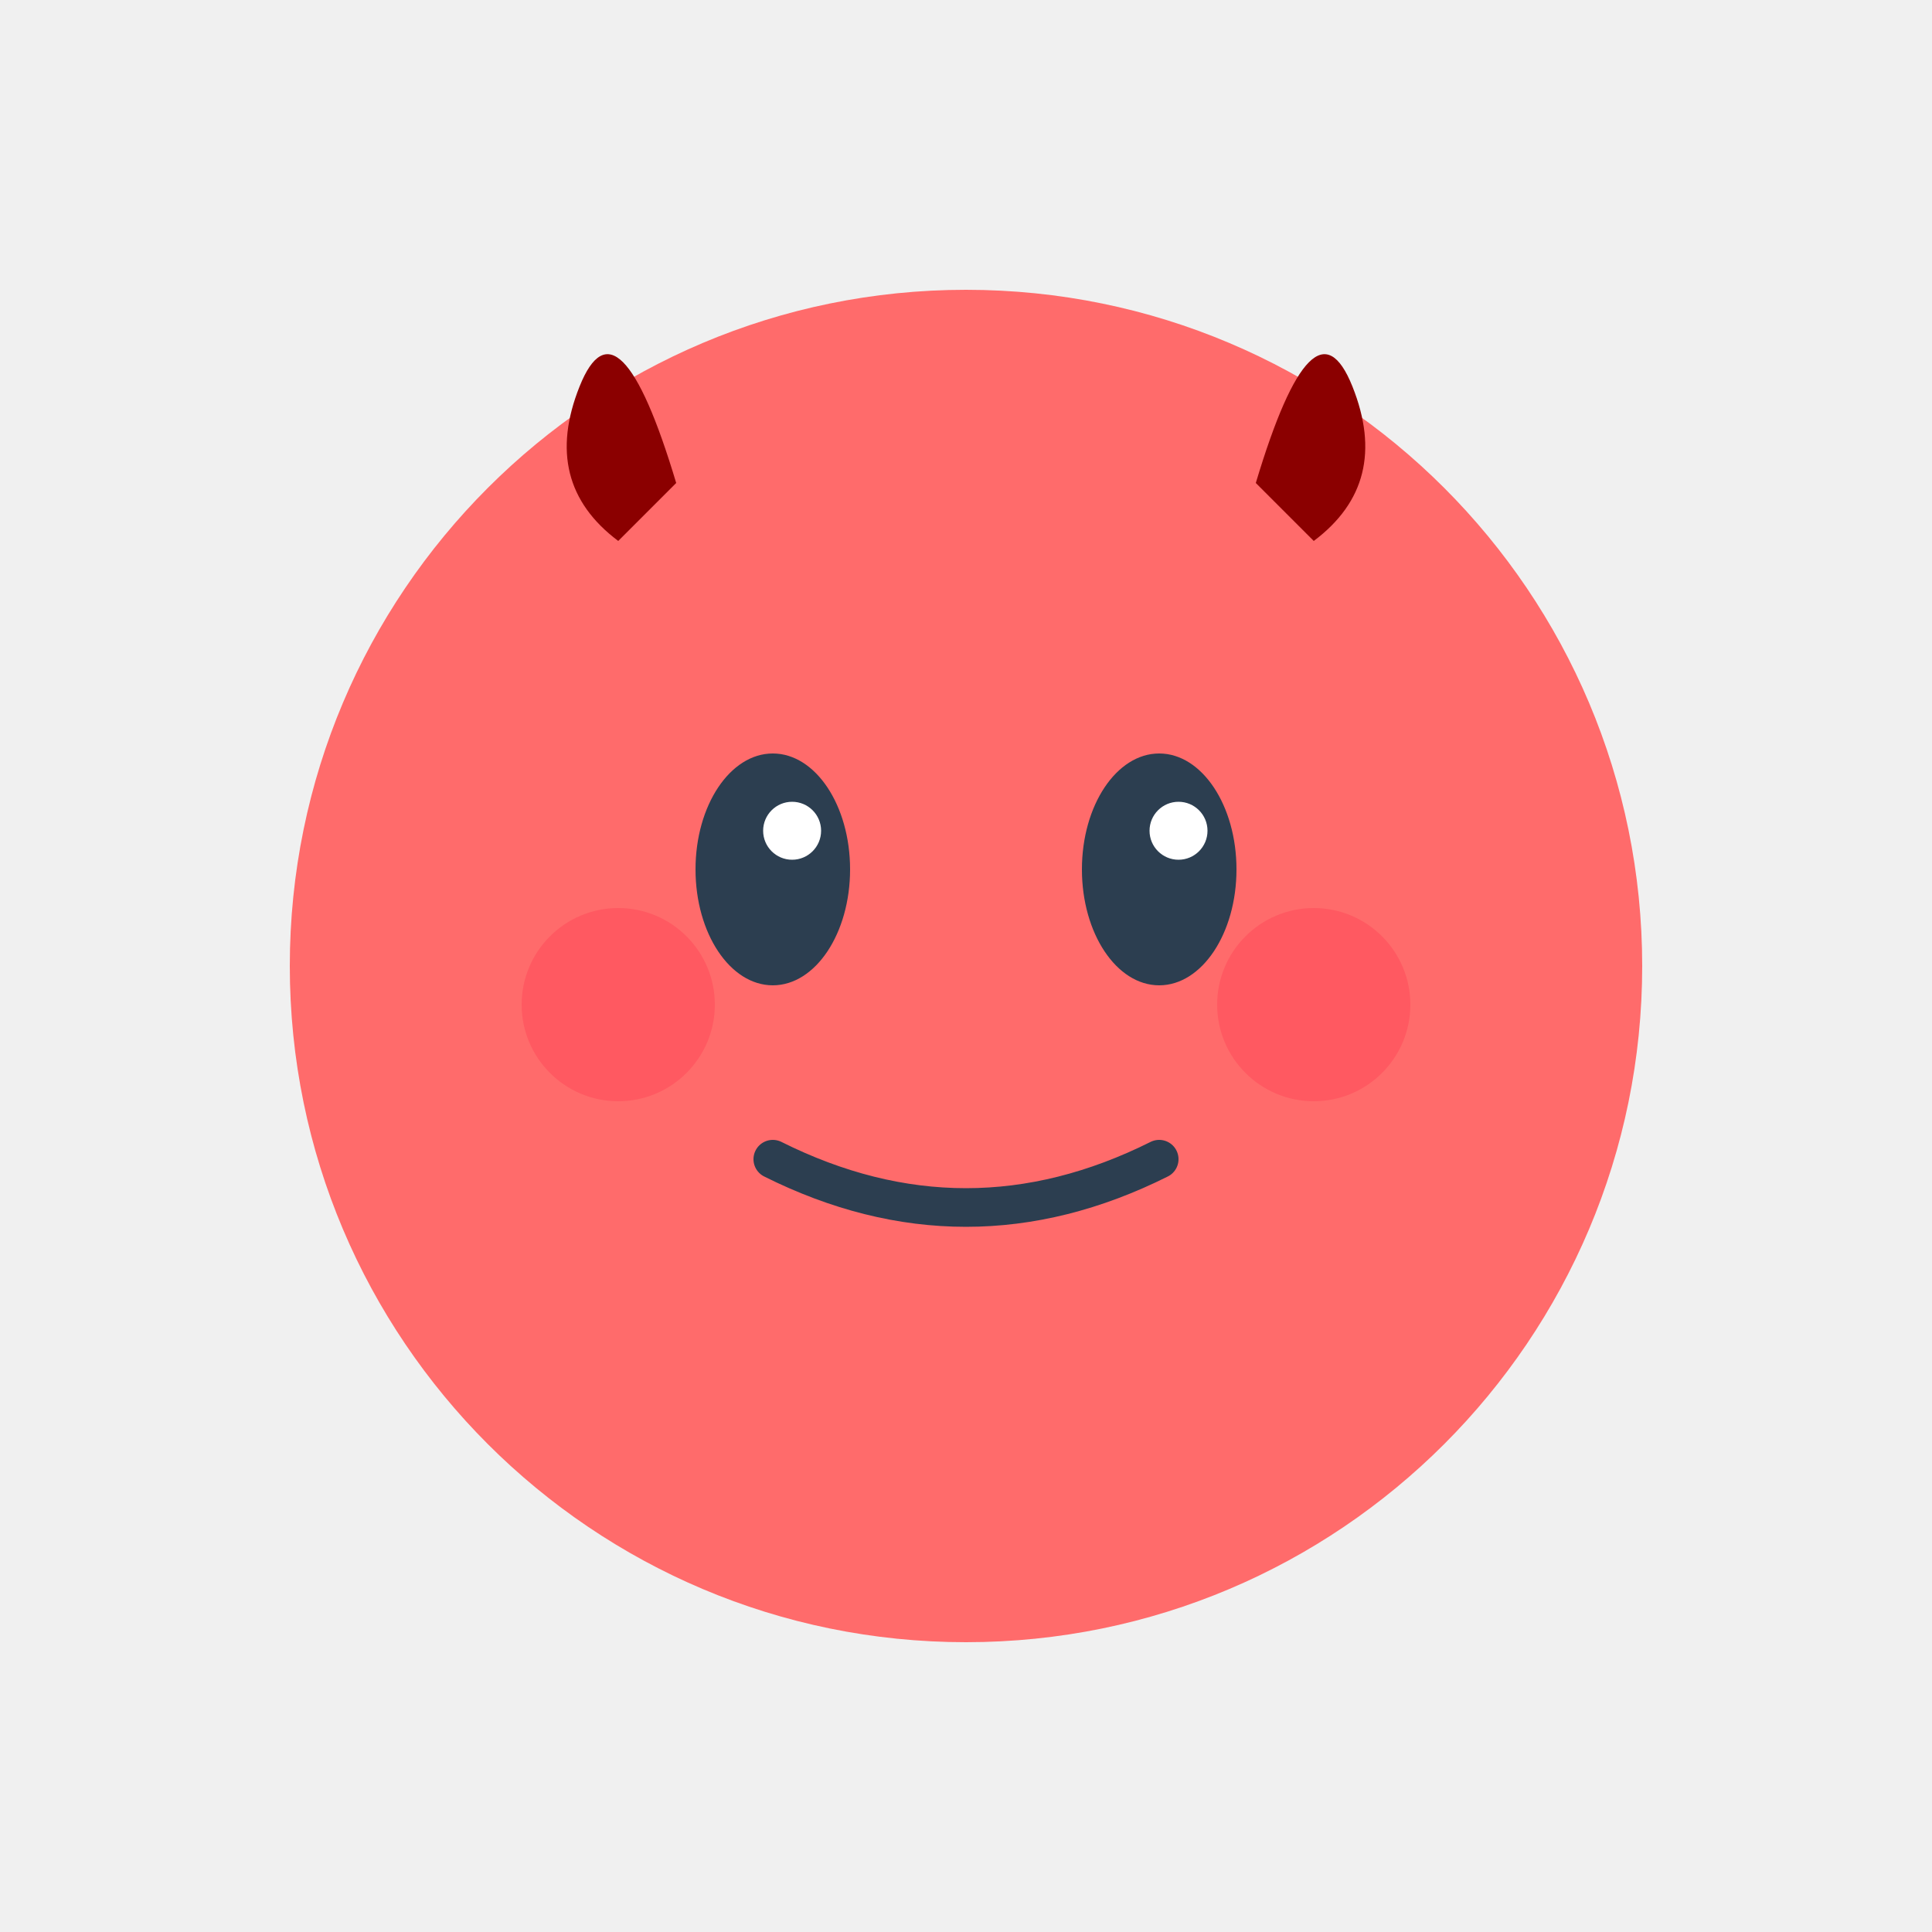
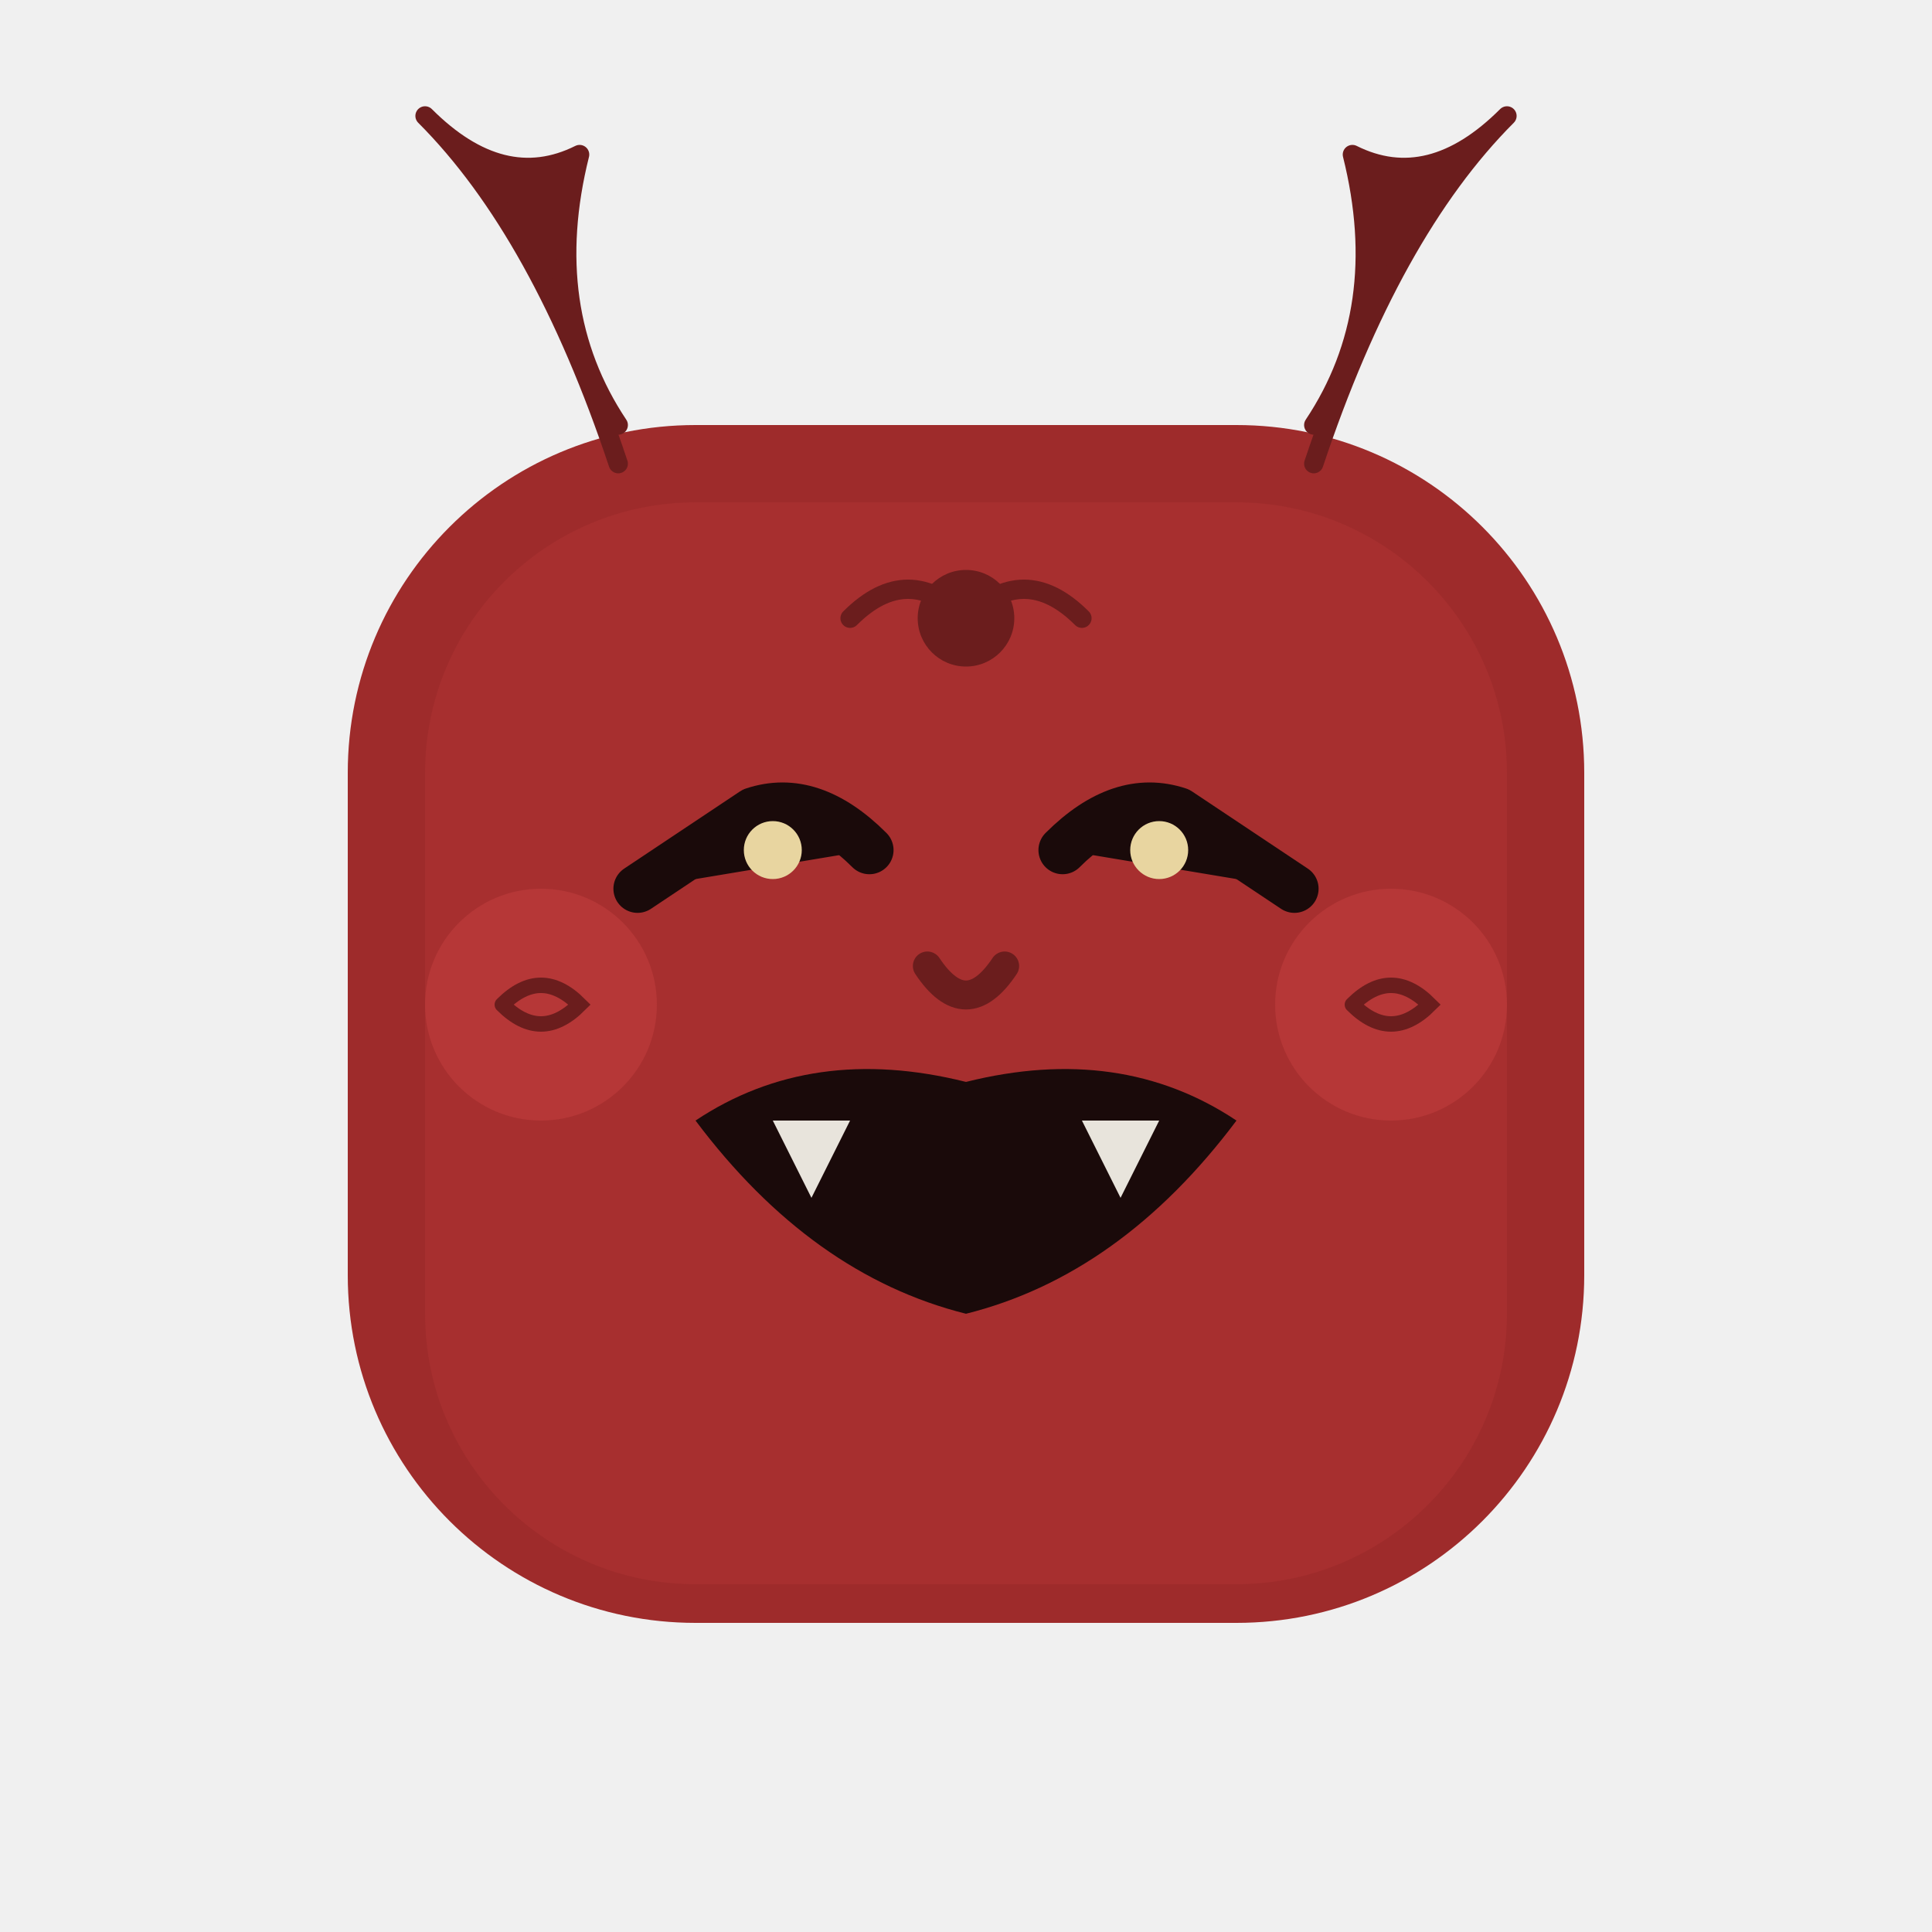
<svg xmlns="http://www.w3.org/2000/svg" viewBox="0 0 100 100">
-   <circle cx="50" cy="50" r="35" fill="#FF6B6B" />
-   <path d="M 35 25 Q 32 15 30 20 Q 28 25 32 28 Z" fill="#8B0000" />
-   <path d="M 65 25 Q 68 15 70 20 Q 72 25 68 28 Z" fill="#8B0000" />
-   <ellipse cx="40" cy="45" rx="4" ry="6" fill="#2C3E50" />
-   <ellipse cx="60" cy="45" rx="4" ry="6" fill="#2C3E50" />
-   <circle cx="41" cy="43" r="1.5" fill="white" />
-   <circle cx="61" cy="43" r="1.5" fill="white" />
-   <path d="M 40 60 Q 50 65 60 60" stroke="#2C3E50" stroke-width="2" fill="none" stroke-linecap="round" />
-   <circle cx="32" cy="52" r="5" fill="#FF4757" opacity="0.5" />
-   <circle cx="68" cy="52" r="5" fill="#FF4757" opacity="0.5" />
+   <rect x="18" y="22" width="64" height="62" rx="18" fill="#9E2B2B" />
+   <rect x="22" y="26" width="56" height="56" rx="14" fill="#B33434" opacity="0.4" />
+   <path d="M32 24 Q28 12 22 6 Q26 10 30 8 Q28 16 32 22" fill="#6B1D1D" stroke="#6B1D1D" stroke-width="1" stroke-linecap="round" stroke-linejoin="round" />
+   <path d="M68 24 Q72 12 78 6 Q74 10 70 8 Q72 16 68 22" fill="#6B1D1D" stroke="#6B1D1D" stroke-width="1" stroke-linecap="round" stroke-linejoin="round" />
+   <circle cx="50" cy="32" r="2.5" fill="#6B1D1D" />
+   <path d="M44 32 Q47 29 50 32 Q53 29 56 32" stroke="#6B1D1D" stroke-width="1" fill="none" stroke-linecap="round" />
+   <path d="M33 46 L39 42 Q42 41 45 44" stroke="#1A0A0A" stroke-width="2.5" fill="#1A0A0A" stroke-linecap="round" stroke-linejoin="round" />
+   <path d="M55 44 Q58 41 61 42 L67 46" stroke="#1A0A0A" stroke-width="2.5" fill="#1A0A0A" stroke-linecap="round" stroke-linejoin="round" />
+   <circle cx="40" cy="44" r="1.5" fill="#E8D5A0" />
+   <circle cx="60" cy="44" r="1.5" fill="#E8D5A0" />
+   <path d="M48 50 Q50 53 52 50" stroke="#6B1D1D" stroke-width="1.5" fill="none" stroke-linecap="round" />
+   <path d="M36 58 Q42 54 50 56 Q58 54 64 58 Q58 66 50 68 Q42 66 36 58Z" fill="#1A0A0A" />
+   <path d="M40 58 L42 62 L44 58" fill="#E8E4DC" />
+   <path d="M56 58 L58 62 L60 58" fill="#E8E4DC" />
+   <circle cx="28" cy="52" r="6" fill="#C84040" opacity="0.45" />
+   <path d="M26 52 Q28 50 30 52 Q28 54 26 52" stroke="#6B1D1D" stroke-width="0.8" fill="none" stroke-linecap="round" />
+   <circle cx="72" cy="52" r="6" fill="#C84040" opacity="0.45" />
+   <path d="M70 52 Q72 50 74 52 Q72 54 70 52" stroke="#6B1D1D" stroke-width="0.8" fill="none" stroke-linecap="round" />
</svg>
